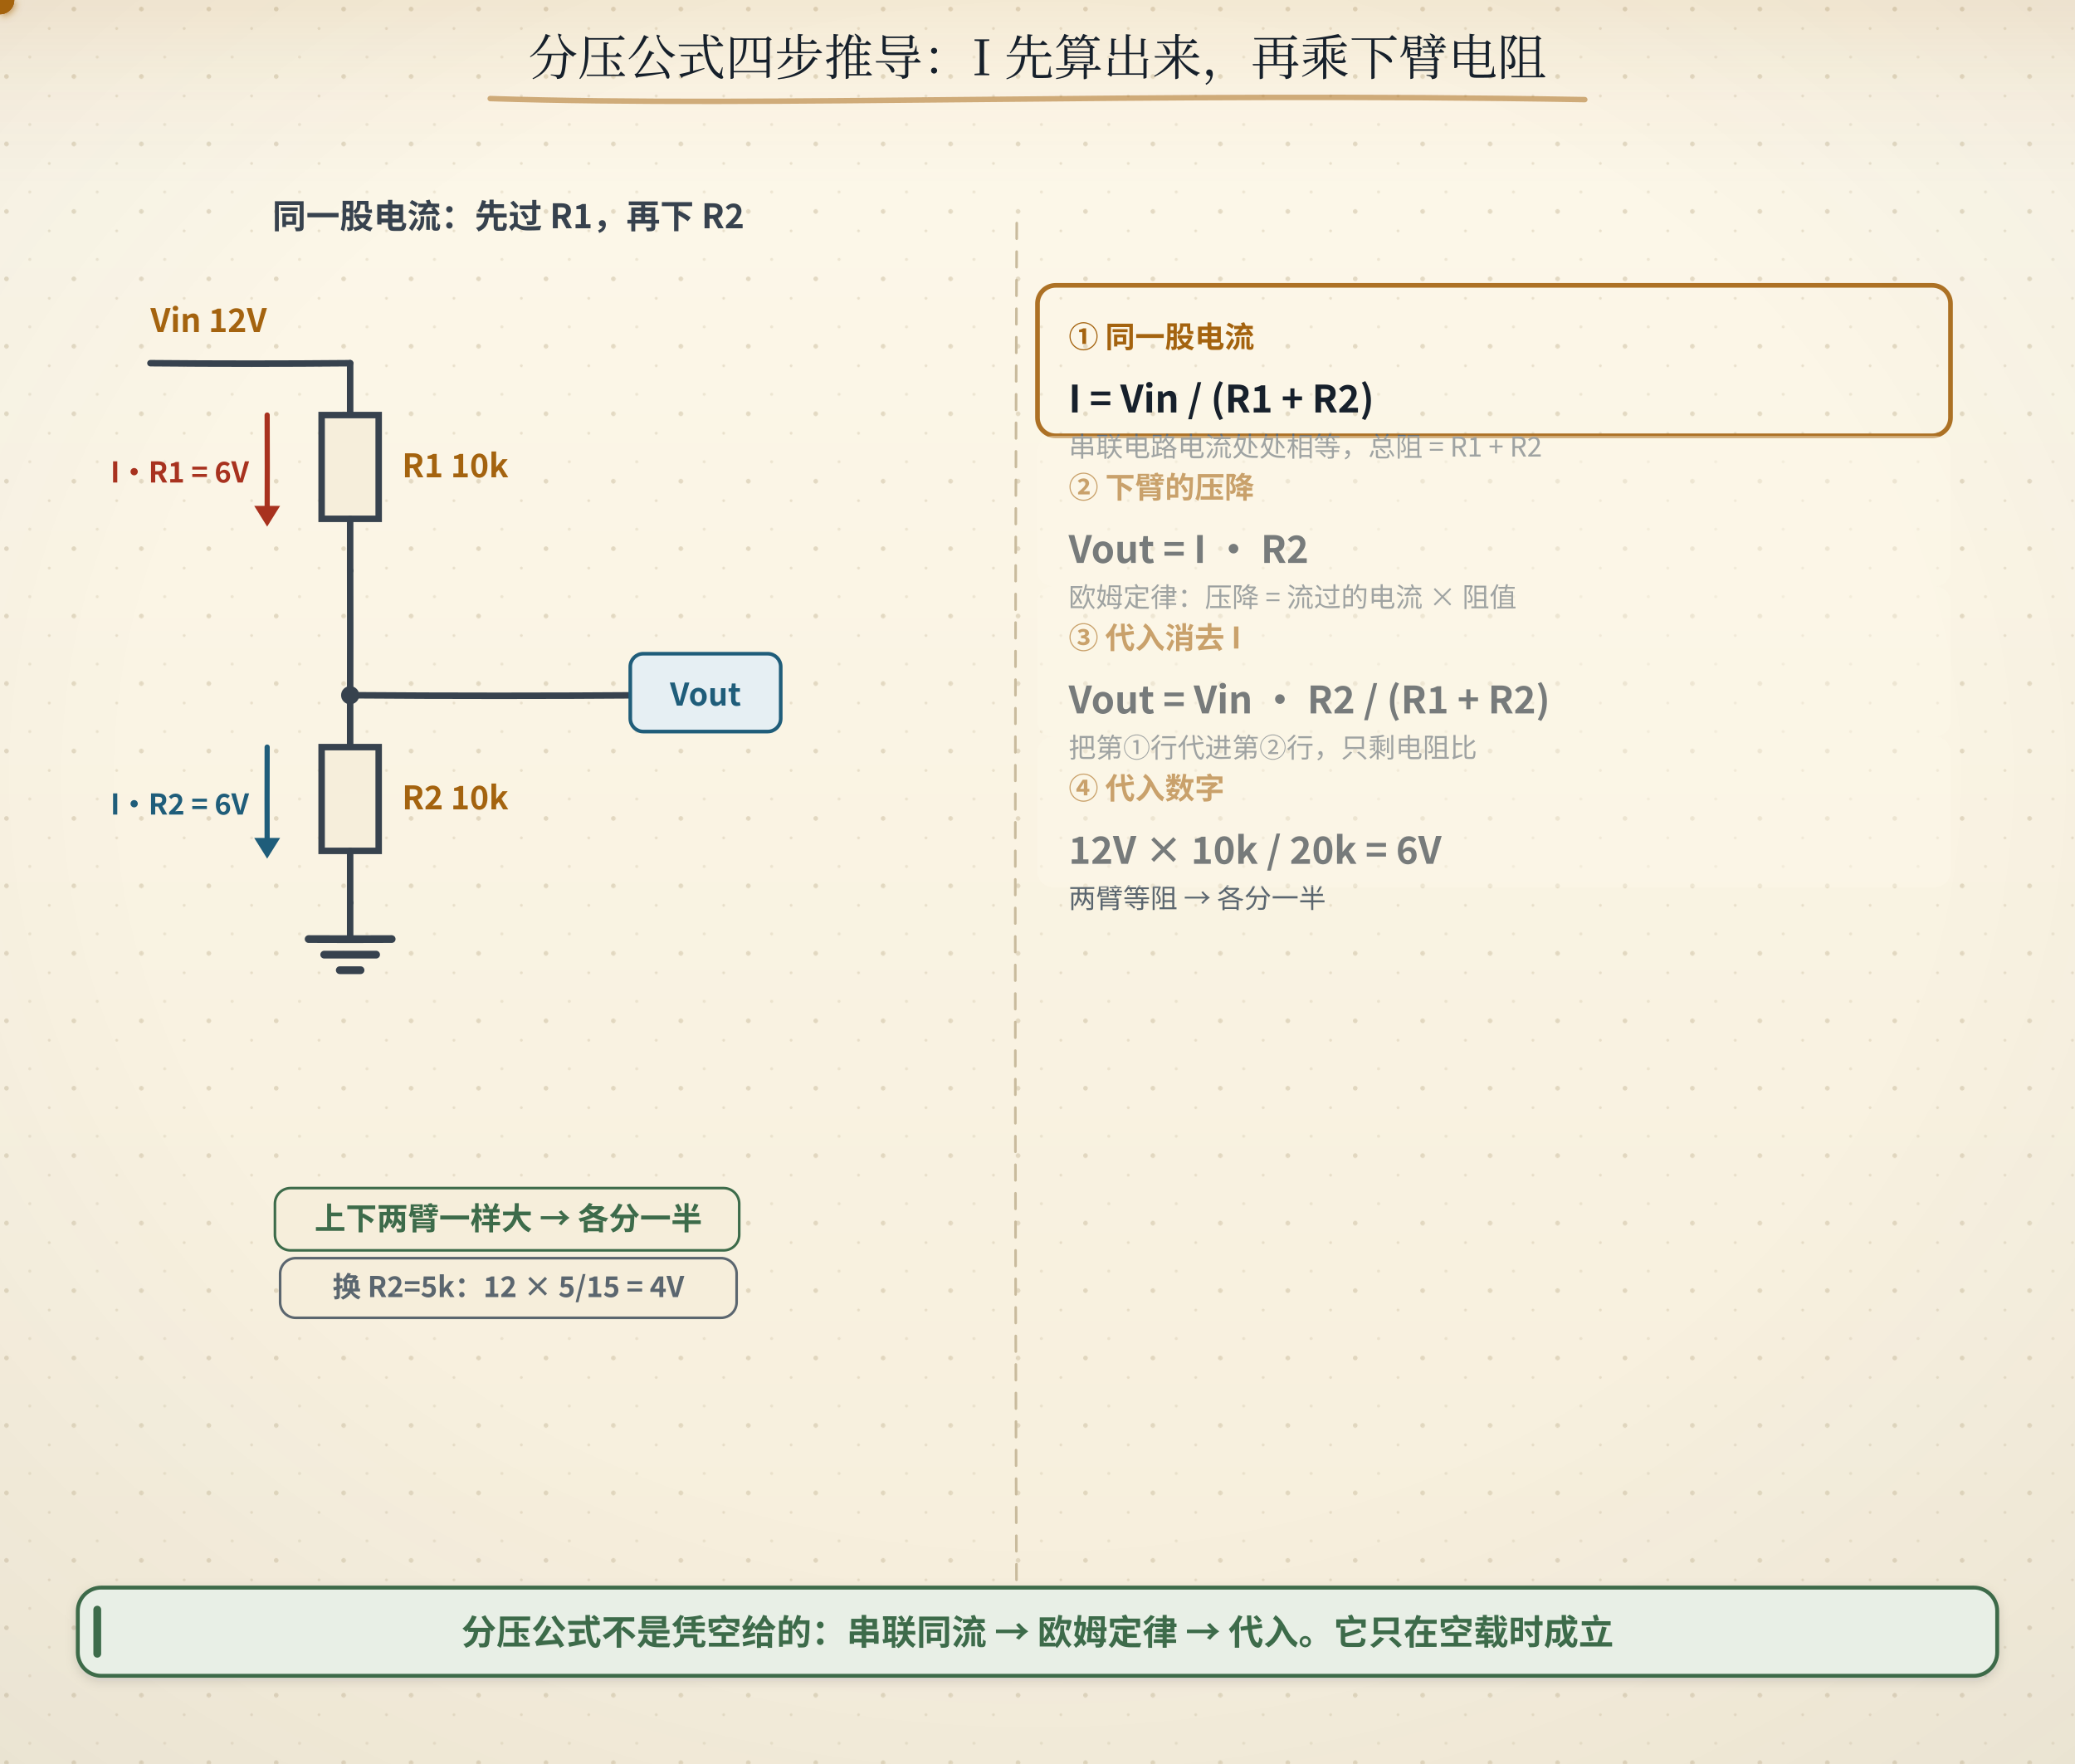
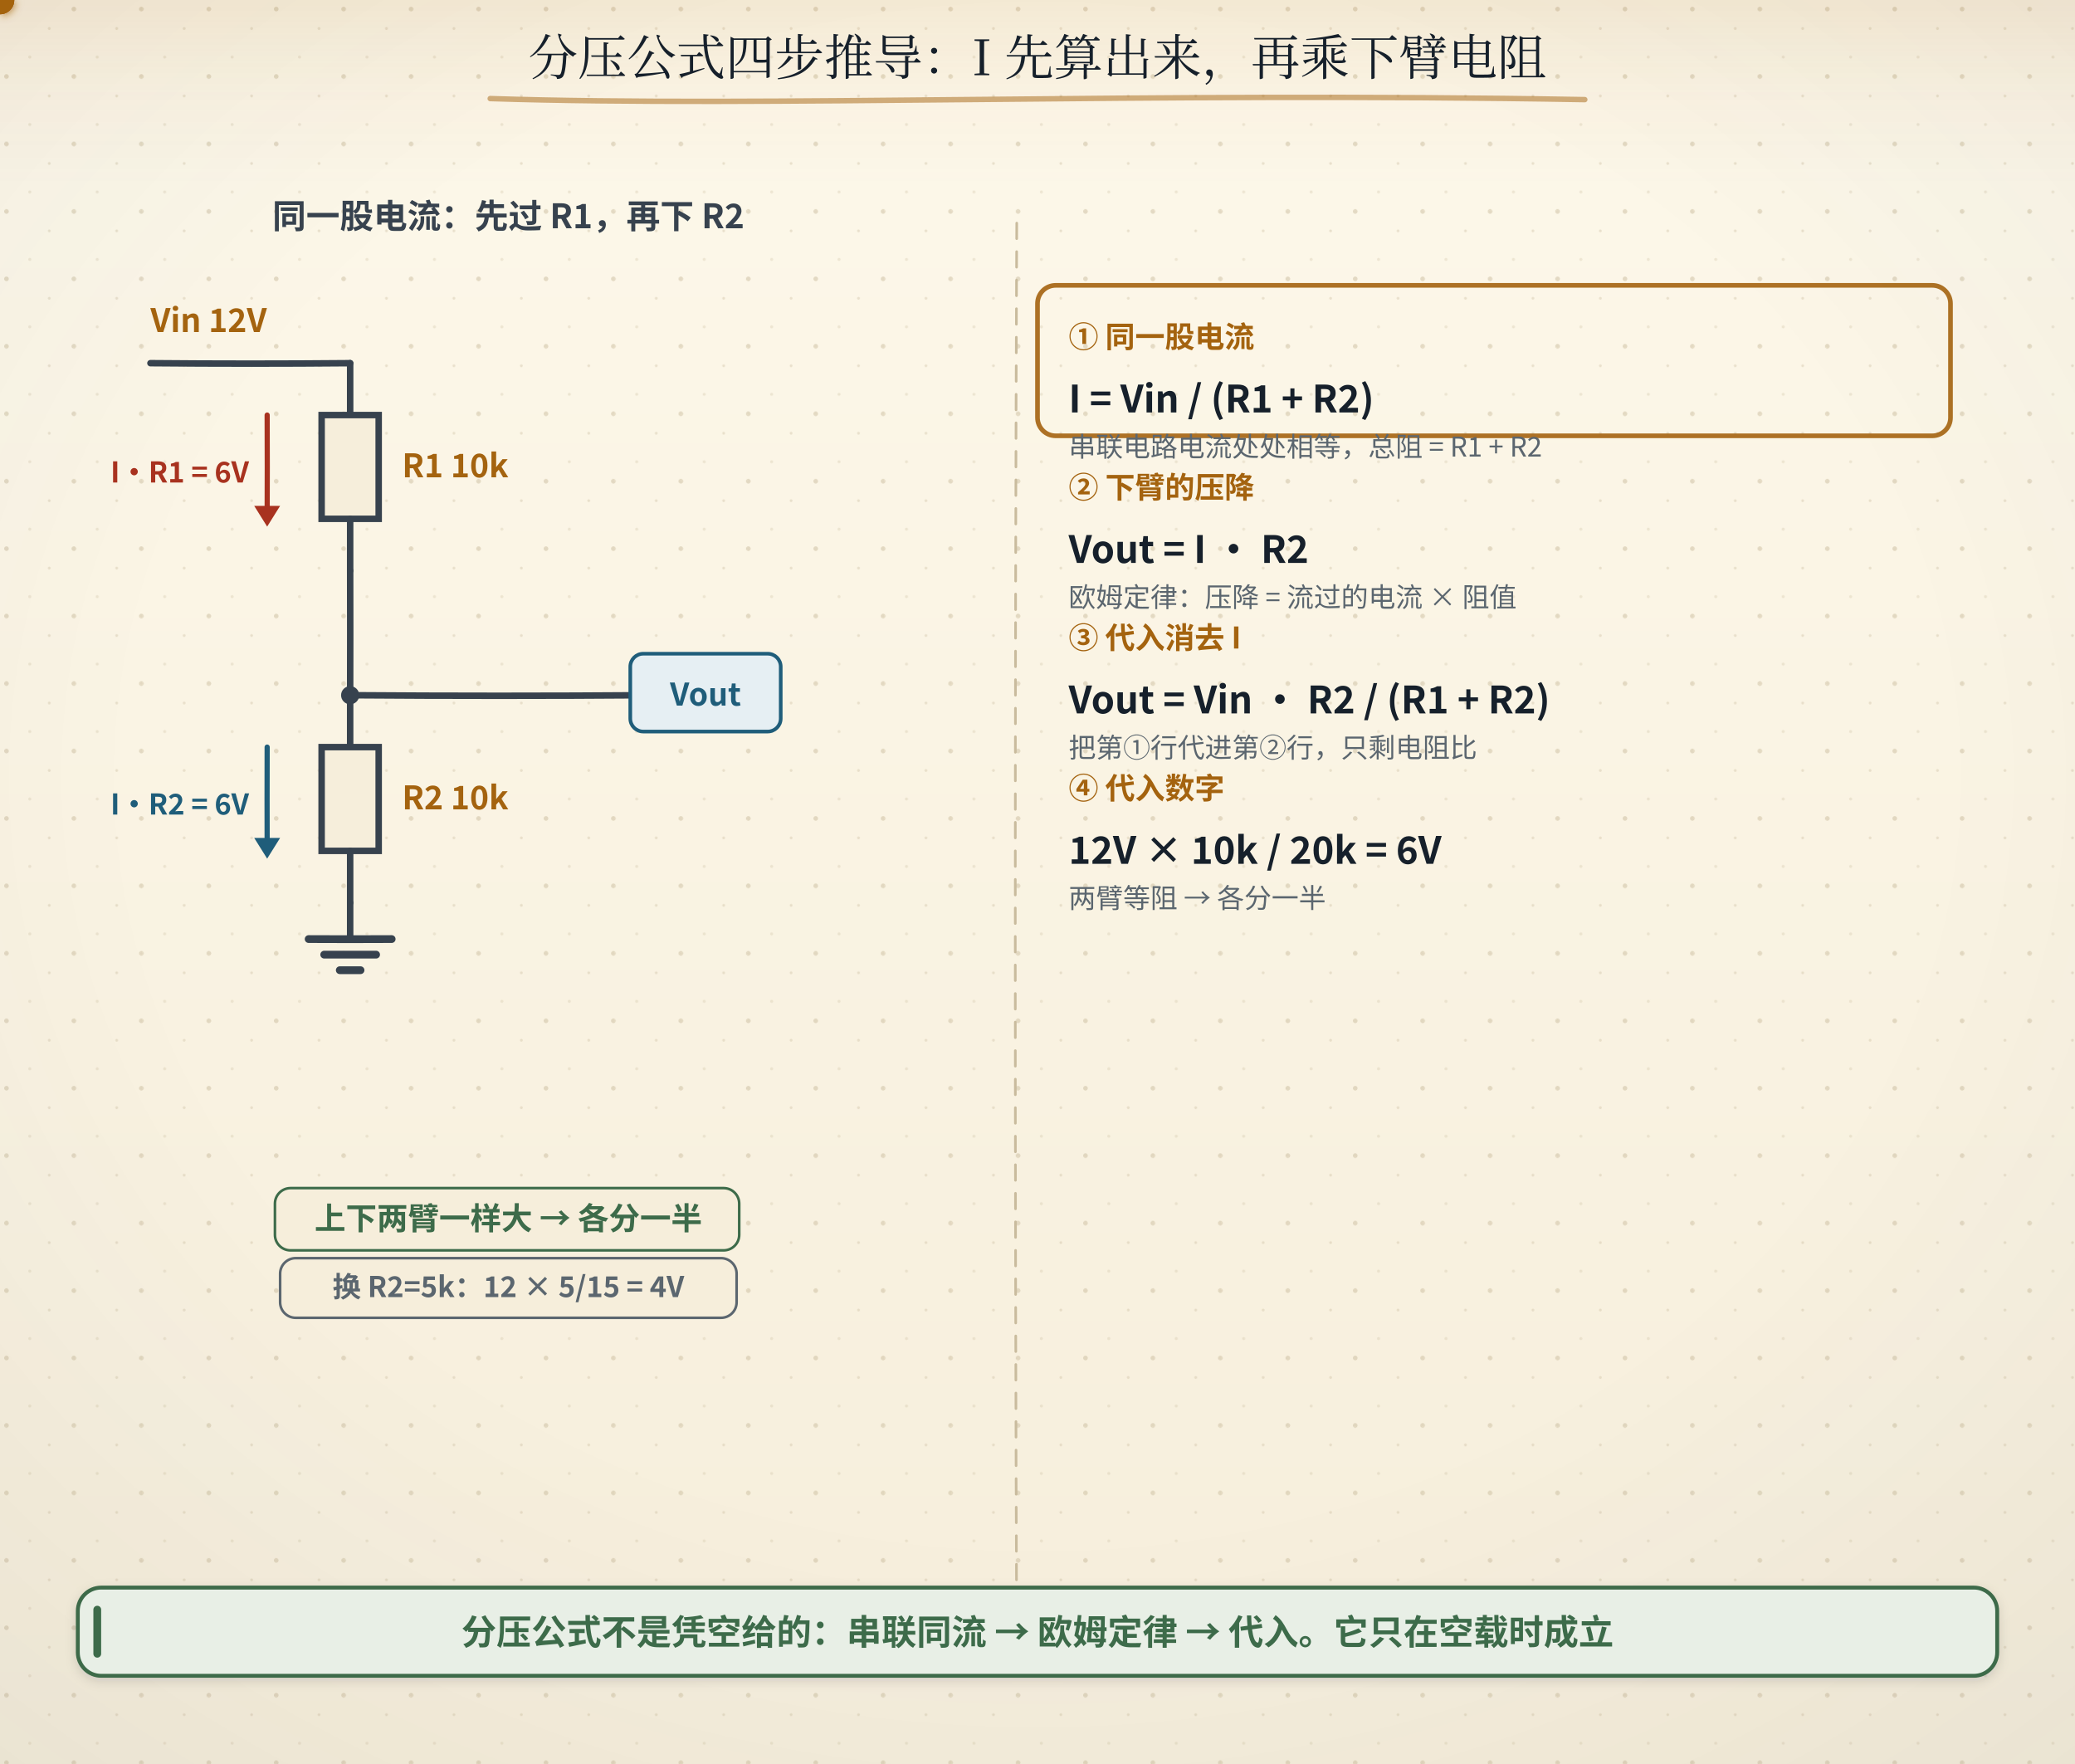
<svg xmlns="http://www.w3.org/2000/svg" width="800" height="680" viewBox="0 0 800 680" role="img" aria-labelledby="ttl">
  <defs>
    <linearGradient id="bgL" x1="0" y1="0" x2="0" y2="1">
      <stop offset="0" stop-color="#fdf8ea" />
      <stop offset="1" stop-color="#f6eedb" />
    </linearGradient>
    <linearGradient id="bgD" x1="0" y1="0" x2="0" y2="1">
      <stop offset="0" stop-color="#141310" />
      <stop offset="1" stop-color="#1d1a14" />
    </linearGradient>
    <radialGradient id="vig" cx="0.5" cy="0.44" r="0.78">
      <stop offset="0.55" stop-color="#16202b" stop-opacity="0" />
      <stop offset="1" stop-color="#16202b" stop-opacity="0.055" />
    </radialGradient>
    <linearGradient id="hdr" x1="0" y1="0" x2="0" y2="1">
      <stop offset="0" stop-color="#a4630f" stop-opacity="0.10" />
      <stop offset="0.55" stop-color="#a4630f" stop-opacity="0.028" />
      <stop offset="1" stop-color="#a4630f" stop-opacity="0" />
    </linearGradient>
    <linearGradient id="hdrD" x1="0" y1="0" x2="0" y2="1">
      <stop offset="0" stop-color="#dcab63" stop-opacity="0.13" />
      <stop offset="0.55" stop-color="#dcab63" stop-opacity="0.04" />
      <stop offset="1" stop-color="#dcab63" stop-opacity="0" />
    </linearGradient>
    <pattern id="dots" width="26" height="26" patternUnits="userSpaceOnUse">
      <circle cx="2.5" cy="3.5" r="0.9" fill="#c9bb9d" />
      <circle cx="19" cy="11" r="0.55" fill="#c9bb9d" opacity="0.7" />
      <circle cx="11.5" cy="22" r="0.6" fill="#c9bb9d" opacity="0.55" />
    </pattern>
    <filter id="soft" x="-40%" y="-40%" width="180%" height="180%">
      <feDropShadow dx="0" dy="1.4" stdDeviation="2" flood-color="#16202b" flood-opacity="0.13" />
    </filter>
    <filter id="pglow" x="-70%" y="-70%" width="240%" height="240%">
      <feGaussianBlur stdDeviation="1.7" result="b" />
      <feMerge>
        <feMergeNode in="b" />
        <feMergeNode in="SourceGraphic" />
      </feMerge>
    </filter>
  </defs>
  <rect class="page-bg" width="800" height="680" fill="url(#bgL)" />
  <rect class="page-grain" width="800" height="680" fill="url(#dots)" />
  <rect class="page-vig" width="800" height="680" fill="url(#vig)" />
  <rect class="page-hdr" width="800" height="72" fill="url(#hdr)" />
  <style>
text{font-family:"Segoe UI","Microsoft YaHei","PingFang SC","Hiragino Sans GB","Noto Sans CJK SC","Source Han Sans SC","Noto Sans SC",sans-serif;}
line,path,polyline,polygon{stroke-linecap:round;stroke-linejoin:round}
.page-bg{fill:url(#bgL)}
.page-grain{opacity:.5}
.page-vig{opacity:1}
.page-hdr{fill:url(#hdr)}
@media (prefers-color-scheme: dark){
.page-bg{fill:url(#bgD)}
.page-grain{opacity:.34}
.page-vig{opacity:.5}
.page-hdr{fill:url(#hdrD)}
[fill="#fdf8ea"]{fill:#141310}
[stroke="#fdf8ea"]{stroke:#141310}
[fill="#f6eedb"]{fill:#1d1a14}
[stroke="#f6eedb"]{stroke:#1d1a14}
[fill="#e0d3b8"]{fill:#3b3529}
[stroke="#e0d3b8"]{stroke:#3b3529}
[fill="#c9bb9d"]{fill:#4a4436}
[stroke="#c9bb9d"]{stroke:#4a4436}
[fill="#16202b"]{fill:#ece4d3}
[stroke="#16202b"]{stroke:#ece4d3}
[fill="#37424e"]{fill:#cfc6b4}
[stroke="#37424e"]{stroke:#cfc6b4}
[fill="#5b666f"]{fill:#a79e8b}
[stroke="#5b666f"]{stroke:#a79e8b}
[fill="#8b8272"]{fill:#857c6c}
[stroke="#8b8272"]{stroke:#857c6c}
text[fill="#fdf8ea"]{fill:#f9f3e3}
[fill="#e6eff3"]{fill:#17262e}
[fill="#e4f1f3"]{fill:#15262a}
[fill="#e8efe6"]{fill:#182418}
[fill="#f6e7e1"]{fill:#281a16}
[fill="#f7eedb"]{fill:#292114}
[fill="#efe8ee"]{fill:#241c22}
text[fill="#1f5d7a"]{fill:#7fb7cf}
:is(rect,circle,path,line,polygon,polyline,ellipse,g)[fill="#1f5d7a"]{fill:#2b4d5f}
[stroke="#1f5d7a"]{stroke:#6fa3b9}
text[fill="#2f7f96"]{fill:#8ac9d8}
:is(rect,circle,path,line,polygon,polyline,ellipse,g)[fill="#2f7f96"]{fill:#2b5660}
[stroke="#2f7f96"]{stroke:#77b2c1}
text[fill="#3d6b4a"]{fill:#98c096}
:is(rect,circle,path,line,polygon,polyline,ellipse,g)[fill="#3d6b4a"]{fill:#2f4a33}
[stroke="#3d6b4a"]{stroke:#7aa87c}
text[fill="#a8321f"]{fill:#e0907a}
:is(rect,circle,path,line,polygon,polyline,ellipse,g)[fill="#a8321f"]{fill:#55231b}
[stroke="#a8321f"]{stroke:#c07a63}
text[fill="#a4630f"]{fill:#dcab63}
:is(rect,circle,path,line,polygon,polyline,ellipse,g)[fill="#a4630f"]{fill:#553a17}
[stroke="#a4630f"]{stroke:#c08a45}
text[fill="#6b3f63"]{fill:#c4a2bf}
:is(rect,circle,path,line,polygon,polyline,ellipse,g)[fill="#6b3f63"]{fill:#452c40}
[stroke="#6b3f63"]{stroke:#a17c9b}
}
</style>
  <path d="M189 38 c 106 3.4 253 -2.6 422 0.4" fill="none" stroke="#a4630f" stroke-width="2.1" stroke-linecap="round" opacity="0.5" />
  <text x="400" y="29" text-anchor="middle" font-size="19" font-weight="bold" fill="#16202b" style="font-family:'KaiTi','STKaiti','Kaiti SC','LXGW WenKai','Noto Serif CJK SC','Source Han Serif SC','Songti SC','SimSun','Noto Serif SC',serif;font-weight:400">分压公式四步推导：I 先算出来，再乘下臂电阻</text>
  <path d="M392 86 Q390.86 361.00 392 636" fill="none" stroke="#c9bb9d" stroke-width="1" stroke-dasharray="6,5" />
  <text x="196" y="88" text-anchor="middle" font-size="13" font-weight="bold" fill="#37424e">同一股电流：先过 R1，再下 R2</text>
  <text x="58" y="128" font-size="12.5" font-weight="bold" fill="#a4630f">Vin 12V</text>
  <path d="M58 140 Q96.50 140.35 135 140" fill="none" stroke="#37424e" stroke-width="2.5" />
  <path d="M135 140 Q134.96 150.00 135 160" fill="none" stroke="#37424e" stroke-width="2.5" />
  <rect x="124" y="160" width="22" height="40" fill="#f6eedb" stroke="#37424e" stroke-width="2.5" />
  <path d="M135 200 Q135.01 210.00 135 220" fill="none" stroke="#37424e" stroke-width="2.5" />
  <text x="155" y="184.0" font-size="12.5" font-weight="bold" fill="#a4630f">R1 10k</text>
  <path d="M135 220 Q135.06 244.00 135 268" fill="none" stroke="#37424e" stroke-width="2.5" />
  <circle cx="135" cy="268" r="3.5" fill="#37424e" />
  <path d="M135 268 Q192.50 268.43 250 268" fill="none" stroke="#37424e" stroke-width="2.5" />
  <circle cx="250" cy="268" r="3.5" fill="#37424e" />
  <path d="M135 268 Q135.00 278.00 135 288" fill="none" stroke="#37424e" stroke-width="2.5" />
  <rect x="124" y="288" width="22" height="40" fill="#f6eedb" stroke="#37424e" stroke-width="2.5" />
  <path d="M135 328 Q135.02 338.00 135 348" fill="none" stroke="#37424e" stroke-width="2.5" />
  <text x="155" y="312.0" font-size="12.5" font-weight="bold" fill="#a4630f">R2 10k</text>
  <path d="M135 348 Q134.99 355.00 135 362" fill="none" stroke="#37424e" stroke-width="2.5" />
  <path d="M119 362 Q135.00 362.09 151 362" fill="none" stroke="#37424e" stroke-width="3" />
  <path d="M125 368 Q135.00 367.99 145 368" fill="none" stroke="#37424e" stroke-width="3" />
  <line x1="131" y1="374" x2="139" y2="374" stroke="#37424e" stroke-width="3" />
  <g filter="url(#pglow)">
    <circle r="5.5" fill="#a4630f">
      <animateMotion dur="16s" begin="-0.50s" repeatCount="indefinite" path="M58,140 L135,140 L135,348" keyPoints="0;0.3;0.7;1" keyTimes="0;0.35;0.65;1" calcMode="linear" />
    </circle>
    <circle r="5.5" fill="#a4630f">
      <animateMotion dur="16s" begin="4.83s" repeatCount="indefinite" path="M58,140 L135,140 L135,348" keyPoints="0;0.3;0.7;1" keyTimes="0;0.35;0.65;1" calcMode="linear" />
    </circle>
    <circle r="5.5" fill="#a4630f">
      <animateMotion dur="16s" begin="10.17s" repeatCount="indefinite" path="M58,140 L135,140 L135,348" keyPoints="0;0.3;0.7;1" keyTimes="0;0.35;0.65;1" calcMode="linear" />
    </circle>
  </g>
  <path d="M103 160 Q103.09 180.00 103 200" fill="none" stroke="#a8321f" stroke-width="2" />
  <polygon points="98,195 103,203 108,195" fill="#a8321f" />
  <text x="96" y="186" text-anchor="end" font-size="11" font-weight="bold" fill="#a8321f">I·R1 = 6V</text>
  <path d="M103 288 Q102.94 308.00 103 328" fill="none" stroke="#1f5d7a" stroke-width="2" />
  <polygon points="98,323 103,331 108,323" fill="#1f5d7a" />
  <text x="96" y="314" text-anchor="end" font-size="11" font-weight="bold" fill="#1f5d7a">I·R2 = 6V</text>
  <rect x="243" y="252" width="58" height="30" rx="5" fill="#e6eff3" stroke="#1f5d7a" stroke-width="1.4" />
  <text x="272" y="272" text-anchor="middle" font-size="12" font-weight="bold" fill="#1f5d7a">Vout</text>
  <rect x="106" y="458" width="179" height="24" rx="6" fill="#f6eedb" stroke="#3d6b4a" stroke-width="1" />
  <text x="196" y="474" text-anchor="middle" font-size="12" font-weight="bold" fill="#3d6b4a">上下两臂一样大 → 各分一半</text>
  <rect x="108" y="485" width="176" height="23" rx="6" fill="#f6eedb" stroke="#5b666f" stroke-width="1" />
  <text x="196" y="500" text-anchor="middle" font-size="11" font-weight="bold" fill="#5b666f">换 R2=5k：12 × 5/15 = 4V</text>
  <rect x="400" y="110" width="352" height="58" rx="7" fill="none" stroke="#a4630f" stroke-width="1.8" opacity="0.9">
    <animate attributeName="y" values="134;192;250;308;308" keyTimes="0;0.25;0.5;0.75;1" calcMode="discrete" dur="16s" repeatCount="indefinite" />
  </rect>
  <text x="412" y="134" font-size="11.5" font-weight="bold" fill="#a4630f">① 同一股电流</text>
  <text x="412" y="159" font-size="14.5" font-weight="bold" fill="#16202b">I = Vin / (R1 + R2)</text>
  <text x="412" y="176" font-size="10.5" fill="#5b666f">串联电路电流处处相等，总阻 = R1 + R2</text>
  <text x="412" y="192" font-size="11.5" font-weight="bold" fill="#a4630f">② 下臂的压降</text>
  <text x="412" y="217" font-size="14.5" font-weight="bold" fill="#16202b">Vout = I · R2</text>
  <text x="412" y="234" font-size="10.5" fill="#5b666f">欧姆定律：压降 = 流过的电流 × 阻值</text>
-   <rect x="400" y="168" width="352" height="58" rx="6" fill="#fdf8ea" opacity="0.42">
+   <rect x="400" y="168" width="352" height="58" rx="6" fill="#fdf8ea" opacity="0">
    <animate attributeName="opacity" values="0.42;0.42;0;0" keyTimes="0;0.25;0.28;1" dur="16s" repeatCount="indefinite" />
  </rect>
  <text x="412" y="250" font-size="11.5" font-weight="bold" fill="#a4630f">③ 代入消去 I</text>
  <text x="412" y="275" font-size="14.5" font-weight="bold" fill="#16202b">Vout = Vin · R2 / (R1 + R2)</text>
  <text x="412" y="292" font-size="10.5" fill="#5b666f">把第①行代进第②行，只剩电阻比</text>
-   <rect x="400" y="226" width="352" height="58" rx="6" fill="#fdf8ea" opacity="0.42">
+   <rect x="400" y="226" width="352" height="58" rx="6" fill="#fdf8ea" opacity="0">
    <animate attributeName="opacity" values="0.42;0.42;0;0" keyTimes="0;0.5;0.53;1" dur="16s" repeatCount="indefinite" />
  </rect>
  <text x="412" y="308" font-size="11.5" font-weight="bold" fill="#a4630f">④ 代入数字</text>
  <text x="412" y="333" font-size="14.5" font-weight="bold" fill="#16202b">12V × 10k / 20k = 6V</text>
  <text x="412" y="350" font-size="10.5" fill="#5b666f">两臂等阻 → 各分一半</text>
-   <rect x="400" y="284" width="352" height="58" rx="6" fill="#fdf8ea" opacity="0.42">
+   <rect x="400" y="284" width="352" height="58" rx="6" fill="#fdf8ea" opacity="0">
    <animate attributeName="opacity" values="0.42;0.42;0;0" keyTimes="0;0.75;0.78;1" dur="16s" repeatCount="indefinite" />
  </rect>
  <g>
    <rect x="30" y="612" width="740" height="34.0" rx="9" fill="#e8efe6" stroke="#3d6b4a" stroke-width="1.5" filter="url(#soft)" />
    <rect x="36" y="619" width="3" height="20.0" rx="1.5" fill="#3d6b4a" />
    <text x="400" y="634.0" text-anchor="middle" font-size="13.5" font-weight="bold" fill="#3d6b4a">分压公式不是凭空给的：串联同流 → 欧姆定律 → 代入。它只在空载时成立</text>
  </g>
</svg>
